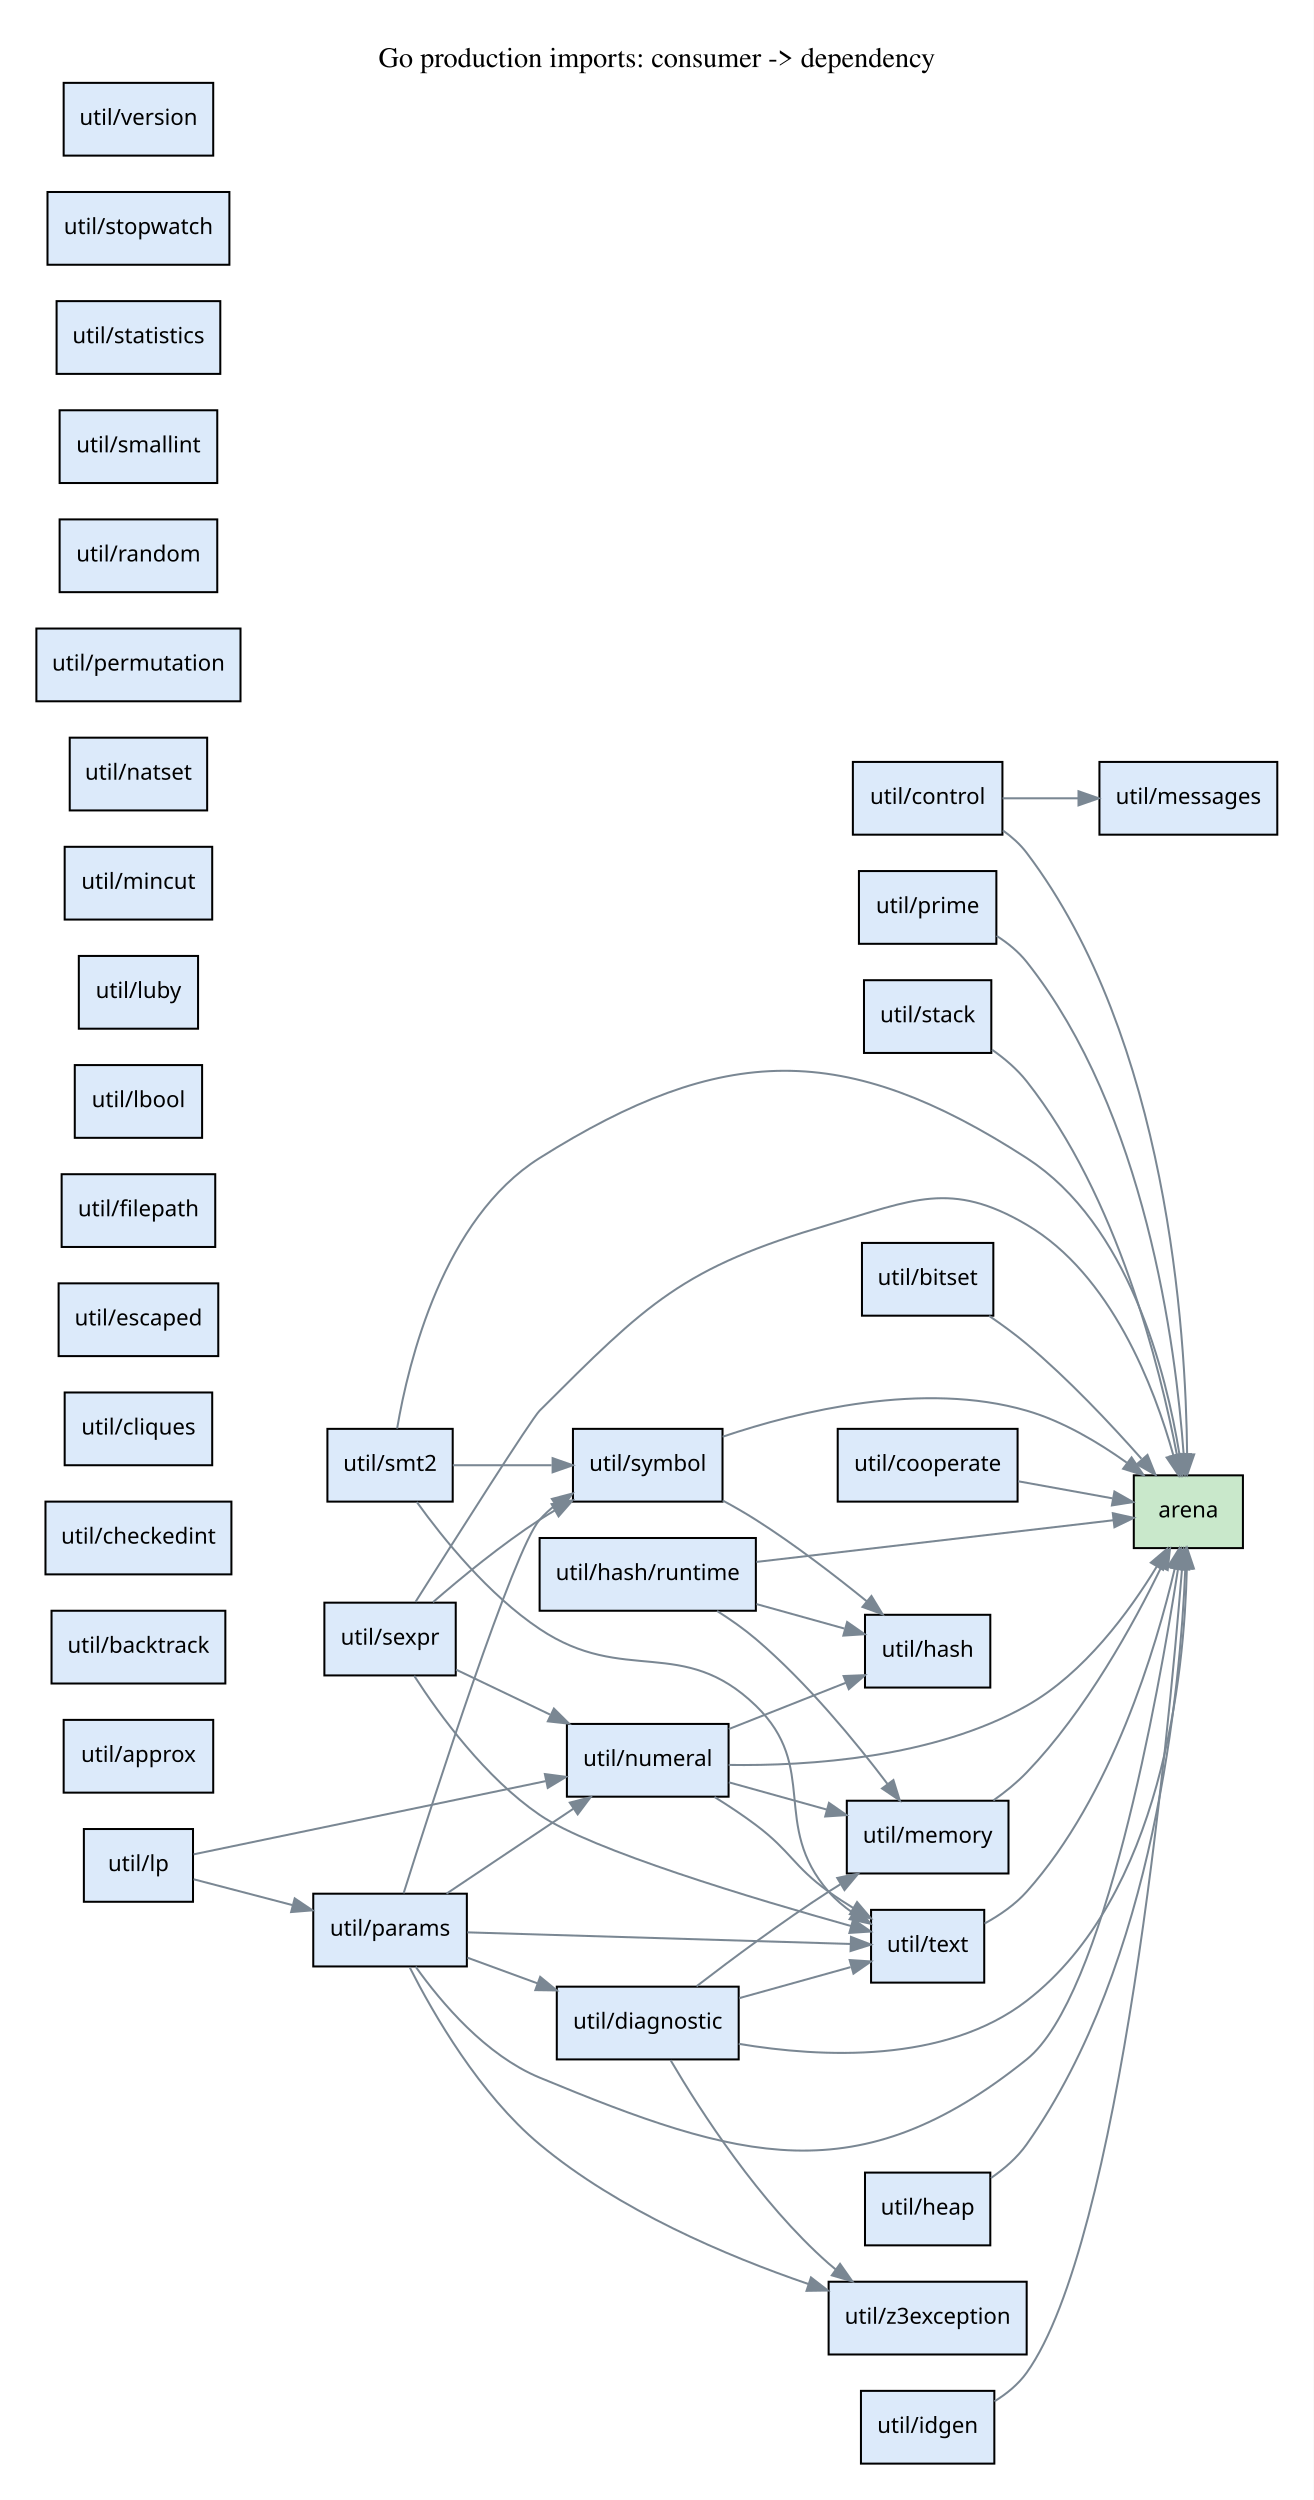
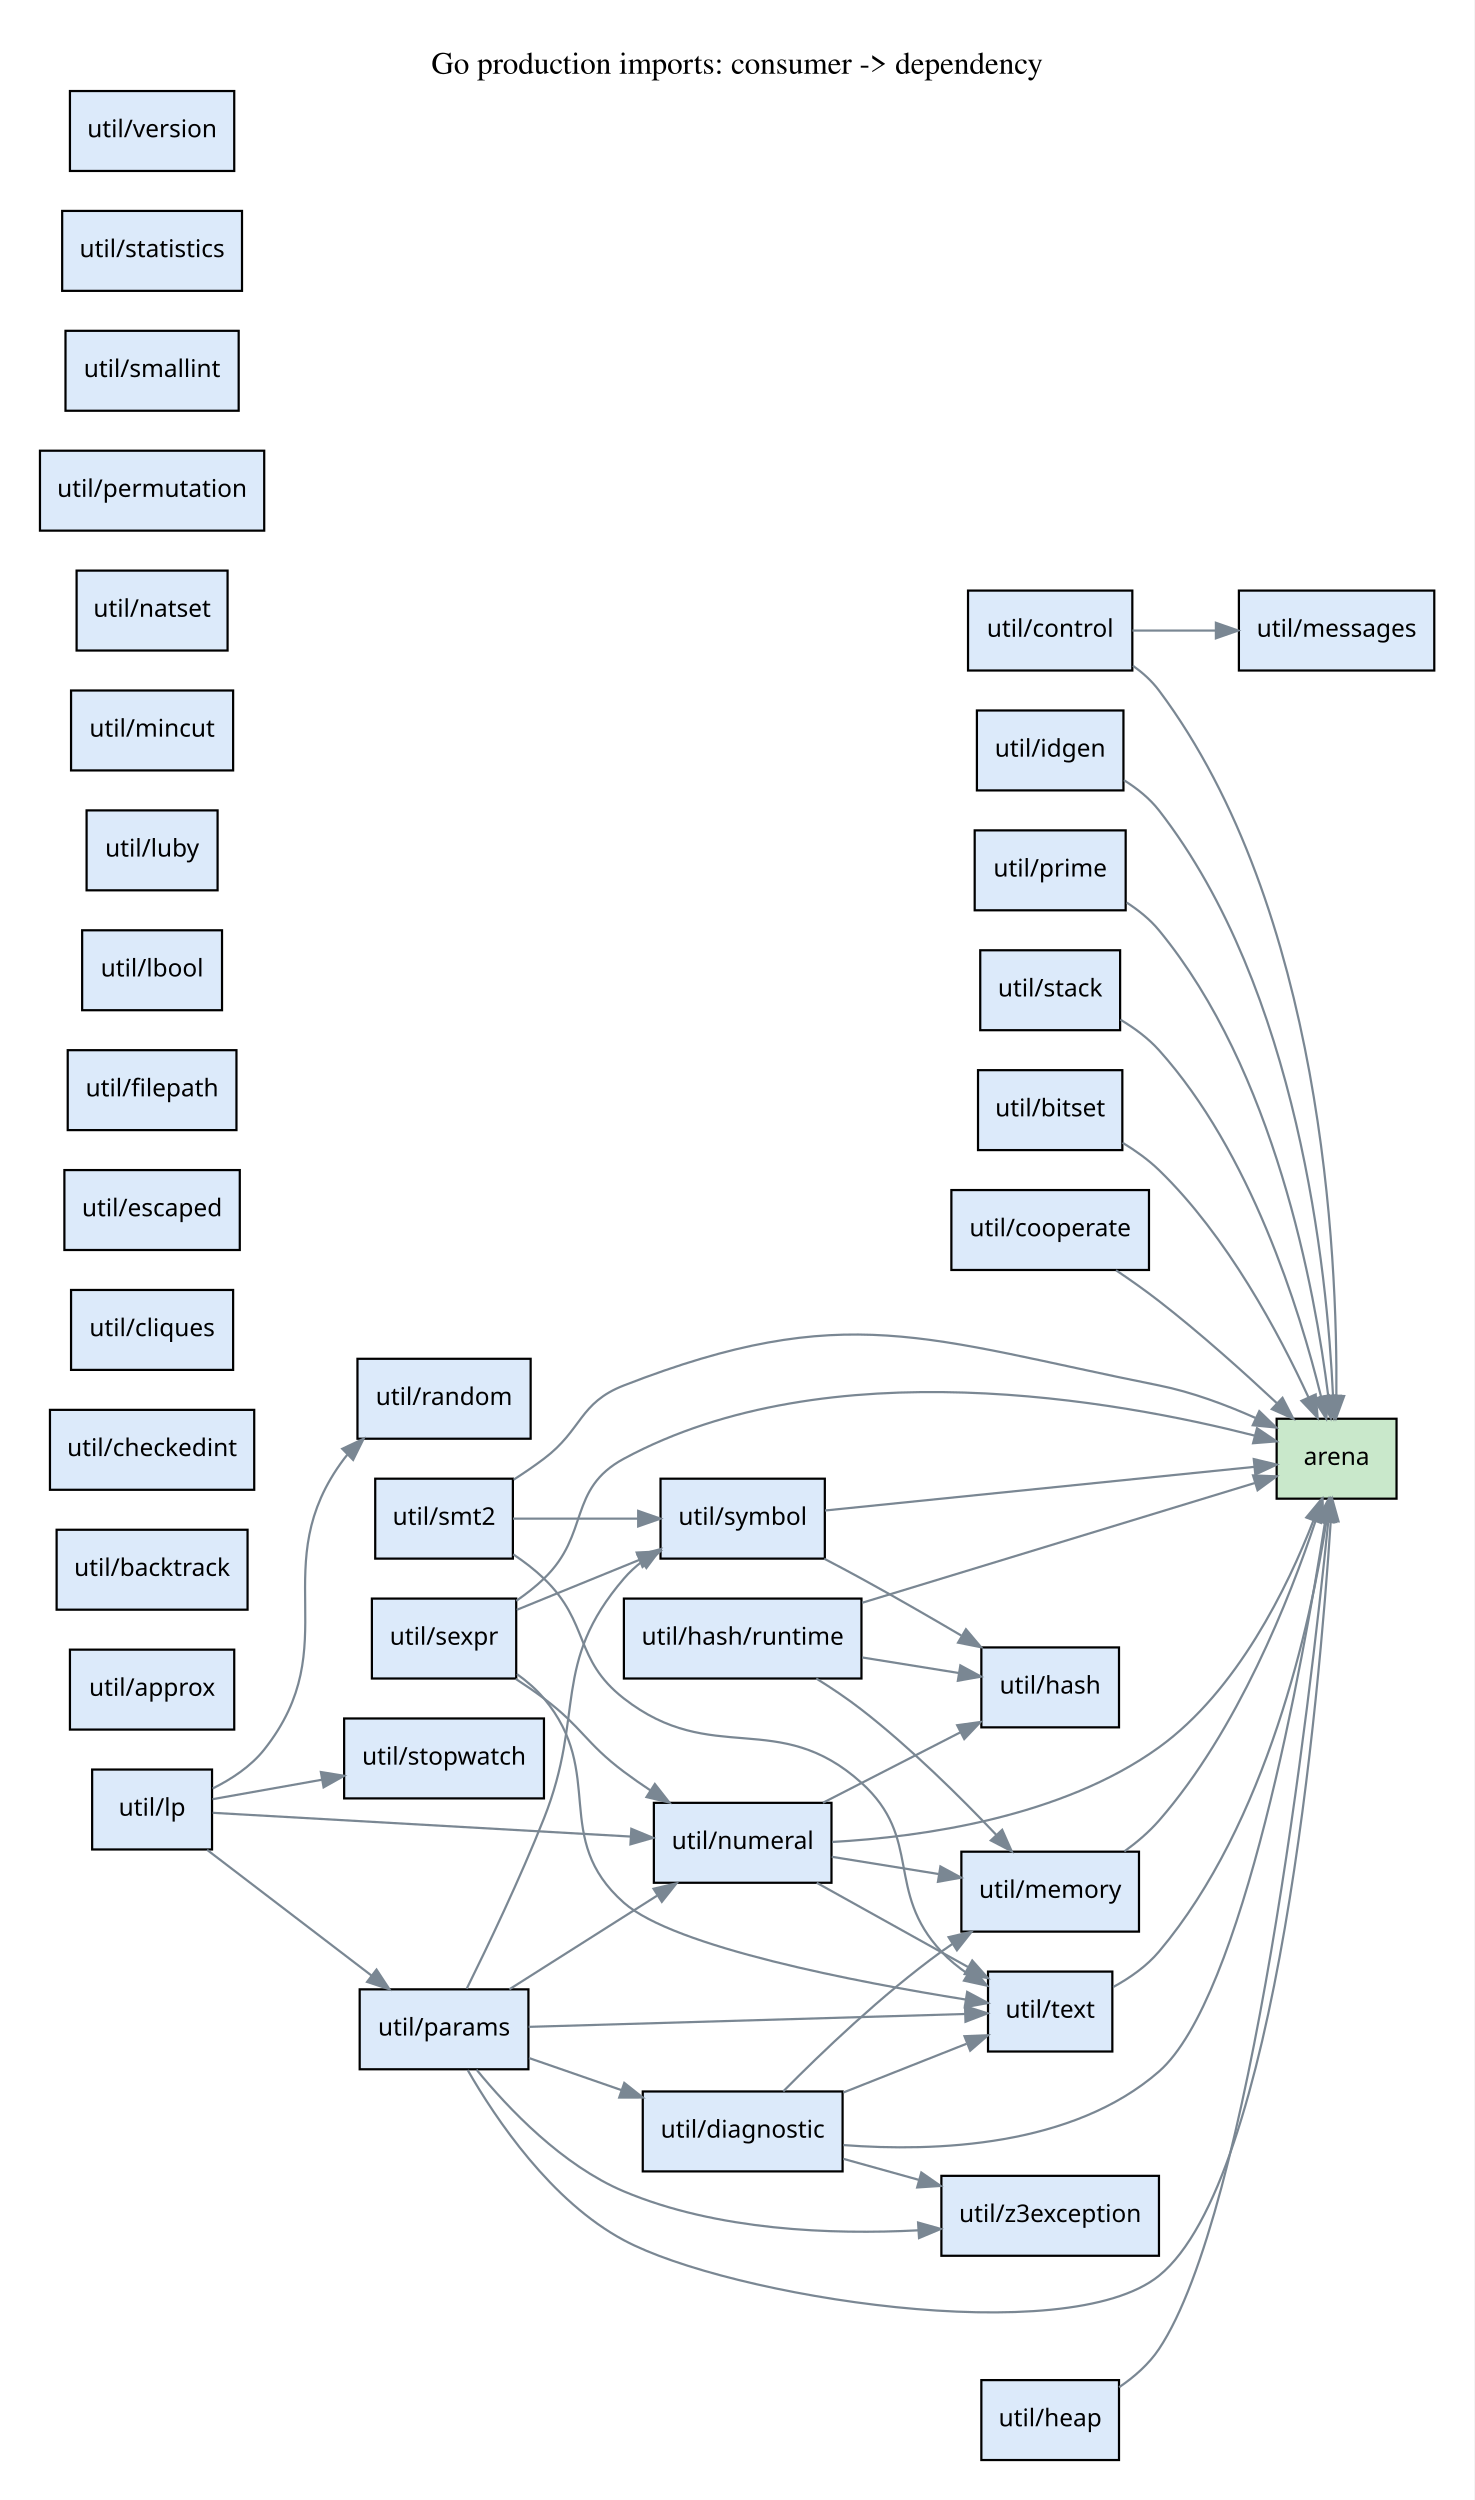
- <svg xmlns="http://www.w3.org/2000/svg" width="650pt" height="1237pt" viewBox="0.00 0.00 650.00 1237.00">
-   <g id="graph0" class="graph" transform="scale(1 1) rotate(0) translate(18 1219)">
-     <polygon fill="white" stroke="transparent" points="-18,18 -18,-1219 632,-1219 632,18 -18,18" />
-     <text text-anchor="middle" x="307" y="-1185.8" font-family="Times,serif" font-size="14.00">Go production imports: consumer -&gt; dependency</text>
+ <svg xmlns="http://www.w3.org/2000/svg" width="664pt" height="1126pt" viewBox="0.00 0.00 664.00 1126.00">
+   <g id="graph0" class="graph" transform="scale(1 1) rotate(0) translate(18 1108)">
+     <polygon fill="white" stroke="transparent" points="-18,18 -18,-1108 646,-1108 646,18 -18,18" />
+     <text text-anchor="middle" x="314" y="-1074.8" font-family="Times,serif" font-size="14.00">Go production imports: consumer -&gt; dependency</text>
    <g id="node1" class="node">
-       <polygon fill="#c9e8cb" stroke="black" points="597,-489 543,-489 543,-453 597,-453 597,-489" />
-       <text text-anchor="middle" x="570" y="-468.2" font-family="sans-serif" font-size="11.00">arena</text>
+       <polygon fill="#c9e8cb" stroke="black" points="611,-469 557,-469 557,-433 611,-433 611,-469" />
+       <text text-anchor="middle" x="584" y="-448.2" font-family="sans-serif" font-size="11.00">arena</text>
    </g>
    <g id="node2" class="node">
-       <polygon fill="#dceafa" stroke="black" points="87.5,-368 13.5,-368 13.5,-332 87.5,-332 87.5,-368" />
-       <text text-anchor="middle" x="50.5" y="-347.2" font-family="sans-serif" font-size="11.00">util/approx</text>
+       <polygon fill="#dceafa" stroke="black" points="87.5,-365 13.5,-365 13.5,-329 87.5,-329 87.5,-365" />
+       <text text-anchor="middle" x="50.5" y="-344.2" font-family="sans-serif" font-size="11.00">util/approx</text>
    </g>
    <g id="node3" class="node">
-       <polygon fill="#dceafa" stroke="black" points="93.5,-422 7.5,-422 7.5,-386 93.5,-386 93.5,-422" />
-       <text text-anchor="middle" x="50.5" y="-401.2" font-family="sans-serif" font-size="11.00">util/backtrack</text>
+       <polygon fill="#dceafa" stroke="black" points="93.5,-419 7.5,-419 7.5,-383 93.5,-383 93.5,-419" />
+       <text text-anchor="middle" x="50.5" y="-398.2" font-family="sans-serif" font-size="11.00">util/backtrack</text>
    </g>
    <g id="node4" class="node">
-       <polygon fill="#dceafa" stroke="black" points="473.5,-604 408.5,-604 408.5,-568 473.5,-568 473.5,-604" />
-       <text text-anchor="middle" x="441" y="-583.2" font-family="sans-serif" font-size="11.00">util/bitset</text>
+       <polygon fill="#dceafa" stroke="black" points="487.5,-626 422.5,-626 422.5,-590 487.5,-590 487.5,-626" />
+       <text text-anchor="middle" x="455" y="-605.2" font-family="sans-serif" font-size="11.00">util/bitset</text>
    </g>
    <g id="edge1" class="edge">
-       <path fill="none" stroke="#7a8793" d="M471.43,-567.88C477.75,-563.58 484.25,-558.83 490,-554 510.68,-536.62 531.64,-514.33 546.78,-497.22" />
-       <polygon fill="#7a8793" stroke="#7a8793" points="549.77,-499.12 553.71,-489.29 544.49,-494.51 549.77,-499.12" />
+       <path fill="none" stroke="#7a8793" d="M487.58,-593.32C493.42,-589.78 499.19,-585.65 504,-581 534.74,-551.28 558.2,-507.15 571.29,-478.73" />
+       <polygon fill="#7a8793" stroke="#7a8793" points="574.58,-479.94 575.48,-469.38 568.19,-477.07 574.58,-479.94" />
    </g>
    <g id="node5" class="node">
-       <polygon fill="#dceafa" stroke="black" points="96.5,-476 4.5,-476 4.5,-440 96.5,-440 96.5,-476" />
-       <text text-anchor="middle" x="50.5" y="-455.2" font-family="sans-serif" font-size="11.00">util/checkedint</text>
+       <polygon fill="#dceafa" stroke="black" points="96.5,-473 4.5,-473 4.5,-437 96.5,-437 96.5,-473" />
+       <text text-anchor="middle" x="50.5" y="-452.2" font-family="sans-serif" font-size="11.00">util/checkedint</text>
    </g>
    <g id="node6" class="node">
-       <polygon fill="#dceafa" stroke="black" points="87,-530 14,-530 14,-494 87,-494 87,-530" />
-       <text text-anchor="middle" x="50.5" y="-509.2" font-family="sans-serif" font-size="11.00">util/cliques</text>
+       <polygon fill="#dceafa" stroke="black" points="87,-527 14,-527 14,-491 87,-491 87,-527" />
+       <text text-anchor="middle" x="50.5" y="-506.2" font-family="sans-serif" font-size="11.00">util/cliques</text>
    </g>
    <g id="node7" class="node">
-       <polygon fill="#dceafa" stroke="black" points="478,-842 404,-842 404,-806 478,-806 478,-842" />
-       <text text-anchor="middle" x="441" y="-821.2" font-family="sans-serif" font-size="11.00">util/control</text>
+       <polygon fill="#dceafa" stroke="black" points="492,-842 418,-842 418,-806 492,-806 492,-842" />
+       <text text-anchor="middle" x="455" y="-821.2" font-family="sans-serif" font-size="11.00">util/control</text>
    </g>
    <g id="edge2" class="edge">
-       <path fill="none" stroke="#7a8793" d="M478.2,-808.13C482.65,-804.96 486.77,-801.27 490,-797 559.64,-705.02 568.81,-560.18 569.39,-499.37" />
-       <polygon fill="#7a8793" stroke="#7a8793" points="572.89,-499.36 569.42,-489.35 565.89,-499.34 572.89,-499.36" />
+       <path fill="none" stroke="#7a8793" d="M492.25,-808.17C496.7,-805 500.8,-801.29 504,-797 577.71,-698.3 584.47,-542.72 583.9,-479.32" />
+       <polygon fill="#7a8793" stroke="#7a8793" points="587.4,-479.21 583.74,-469.26 580.4,-479.32 587.4,-479.21" />
    </g>
    <g id="node8" class="node">
-       <polygon fill="#dceafa" stroke="black" points="614,-842 526,-842 526,-806 614,-806 614,-842" />
-       <text text-anchor="middle" x="570" y="-821.2" font-family="sans-serif" font-size="11.00">util/messages</text>
+       <polygon fill="#dceafa" stroke="black" points="628,-842 540,-842 540,-806 628,-806 628,-842" />
+       <text text-anchor="middle" x="584" y="-821.2" font-family="sans-serif" font-size="11.00">util/messages</text>
    </g>
    <g id="edge3" class="edge">
-       <path fill="none" stroke="#7a8793" d="M478.05,-824C489.74,-824 502.97,-824 515.64,-824" />
-       <polygon fill="#7a8793" stroke="#7a8793" points="515.64,-827.5 525.64,-824 515.64,-820.5 515.64,-827.5" />
+       <path fill="none" stroke="#7a8793" d="M492.05,-824C503.74,-824 516.97,-824 529.64,-824" />
+       <polygon fill="#7a8793" stroke="#7a8793" points="529.64,-827.5 539.64,-824 529.64,-820.5 529.64,-827.5" />
    </g>
    <g id="node9" class="node">
-       <polygon fill="#dceafa" stroke="black" points="485.5,-512 396.5,-512 396.5,-476 485.5,-476 485.5,-512" />
-       <text text-anchor="middle" x="441" y="-491.2" font-family="sans-serif" font-size="11.00">util/cooperate</text>
+       <polygon fill="#dceafa" stroke="black" points="499.5,-572 410.5,-572 410.5,-536 499.5,-536 499.5,-572" />
+       <text text-anchor="middle" x="455" y="-551.2" font-family="sans-serif" font-size="11.00">util/cooperate</text>
    </g>
    <g id="edge4" class="edge">
-       <path fill="none" stroke="#7a8793" d="M485.71,-486.08C500.95,-483.32 517.88,-480.26 532.48,-477.61" />
-       <polygon fill="#7a8793" stroke="#7a8793" points="533.42,-481 542.64,-475.77 532.17,-474.11 533.42,-481" />
+       <path fill="none" stroke="#7a8793" d="M484.65,-535.88C491.14,-531.51 497.91,-526.73 504,-522 522.48,-507.65 542.05,-490.09 557.09,-476.02" />
+       <polygon fill="#7a8793" stroke="#7a8793" points="559.64,-478.42 564.51,-469.01 554.83,-473.33 559.64,-478.42" />
    </g>
    <g id="node10" class="node">
-       <polygon fill="#dceafa" stroke="black" points="347.5,-236 257.5,-236 257.5,-200 347.5,-200 347.5,-236" />
-       <text text-anchor="middle" x="302.5" y="-215.2" font-family="sans-serif" font-size="11.00">util/diagnostic</text>
+       <polygon fill="#dceafa" stroke="black" points="361.5,-166 271.5,-166 271.5,-130 361.5,-130 361.5,-166" />
+       <text text-anchor="middle" x="316.5" y="-145.2" font-family="sans-serif" font-size="11.00">util/diagnostic</text>
    </g>
    <g id="edge5" class="edge">
-       <path fill="none" stroke="#7a8793" d="M347.51,-207.71C388.67,-200.81 449.68,-197.9 490,-229 557.14,-280.79 568.01,-390.87 569.25,-442.79" />
-       <polygon fill="#7a8793" stroke="#7a8793" points="565.75,-442.99 569.39,-452.94 572.75,-442.89 565.75,-442.99" />
+       <path fill="none" stroke="#7a8793" d="M361.85,-141.86C403.54,-138.7 465.19,-141.1 504,-175 541.7,-207.93 568.88,-359.12 578.83,-422.7" />
+       <polygon fill="#7a8793" stroke="#7a8793" points="575.41,-423.47 580.39,-432.82 582.33,-422.4 575.41,-423.47" />
    </g>
    <g id="node11" class="node">
-       <polygon fill="#dceafa" stroke="black" points="481,-328 401,-328 401,-292 481,-292 481,-328" />
-       <text text-anchor="middle" x="441" y="-307.2" font-family="sans-serif" font-size="11.00">util/memory</text>
+       <polygon fill="#dceafa" stroke="black" points="495,-274 415,-274 415,-238 495,-238 495,-274" />
+       <text text-anchor="middle" x="455" y="-253.2" font-family="sans-serif" font-size="11.00">util/memory</text>
    </g>
    <g id="edge6" class="edge">
-       <path fill="none" stroke="#7a8793" d="M326.62,-236.18C344.16,-249.67 369.09,-268.22 392,-283 393.89,-284.22 395.84,-285.45 397.83,-286.66" />
-       <polygon fill="#7a8793" stroke="#7a8793" points="396.26,-289.8 406.64,-291.92 399.85,-283.79 396.26,-289.8" />
+       <path fill="none" stroke="#7a8793" d="M334.76,-166.04C351.88,-183.37 379.35,-209.7 406,-229 407.6,-230.16 409.25,-231.3 410.94,-232.43" />
+       <polygon fill="#7a8793" stroke="#7a8793" points="409.25,-235.51 419.57,-237.91 413,-229.6 409.25,-235.51" />
    </g>
    <g id="node12" class="node">
-       <polygon fill="#dceafa" stroke="black" points="469,-274 413,-274 413,-238 469,-238 469,-274" />
-       <text text-anchor="middle" x="441" y="-253.2" font-family="sans-serif" font-size="11.00">util/text</text>
+       <polygon fill="#dceafa" stroke="black" points="483,-220 427,-220 427,-184 483,-184 483,-220" />
+       <text text-anchor="middle" x="455" y="-199.2" font-family="sans-serif" font-size="11.00">util/text</text>
    </g>
    <g id="edge7" class="edge">
-       <path fill="none" stroke="#7a8793" d="M347.82,-230.34C365.61,-235.29 385.89,-240.94 402.89,-245.67" />
-       <polygon fill="#7a8793" stroke="#7a8793" points="402.42,-249.17 412.99,-248.48 404.3,-242.43 402.42,-249.17" />
+       <path fill="none" stroke="#7a8793" d="M361.82,-165.53C379.78,-172.64 400.27,-180.74 417.37,-187.51" />
+       <polygon fill="#7a8793" stroke="#7a8793" points="416.41,-190.89 426.99,-191.32 418.98,-184.38 416.41,-190.89" />
    </g>
    <g id="node13" class="node">
-       <polygon fill="#dceafa" stroke="black" points="490,-90 392,-90 392,-54 490,-54 490,-90" />
-       <text text-anchor="middle" x="441" y="-69.2" font-family="sans-serif" font-size="11.00">util/z3exception</text>
+       <polygon fill="#dceafa" stroke="black" points="504,-128 406,-128 406,-92 504,-92 504,-128" />
+       <text text-anchor="middle" x="455" y="-107.2" font-family="sans-serif" font-size="11.00">util/z3exception</text>
    </g>
    <g id="edge8" class="edge">
-       <path fill="none" stroke="#7a8793" d="M313.81,-199.6C328.58,-174.47 357.8,-129.11 392,-99 393.12,-98.01 394.28,-97.05 395.48,-96.1" />
-       <polygon fill="#7a8793" stroke="#7a8793" points="397.66,-98.85 403.75,-90.18 393.58,-93.15 397.66,-98.85" />
+       <path fill="none" stroke="#7a8793" d="M361.82,-135.66C372.66,-132.65 384.41,-129.37 395.79,-126.2" />
+       <polygon fill="#7a8793" stroke="#7a8793" points="396.97,-129.51 405.66,-123.46 395.09,-122.77 396.97,-129.51" />
+     </g>
+     <g id="edge18" class="edge">
+       <path fill="none" stroke="#7a8793" d="M488.4,-274.12C494.04,-278.2 499.52,-282.87 504,-288 539.49,-328.71 562.92,-388.15 574.49,-422.88" />
+       <polygon fill="#7a8793" stroke="#7a8793" points="571.3,-424.37 577.7,-432.81 577.96,-422.22 571.3,-424.37" />
+     </g>
+     <g id="edge40" class="edge">
+       <path fill="none" stroke="#7a8793" d="M483.38,-213.03C490.88,-217.13 498.46,-222.42 504,-229 552.81,-286.93 572.34,-377.19 579.41,-422.71" />
+       <polygon fill="#7a8793" stroke="#7a8793" points="575.97,-423.37 580.88,-432.76 582.9,-422.36 575.97,-423.37" />
+     </g>
+     <g id="node14" class="node">
+       <polygon fill="#dceafa" stroke="black" points="90,-581 11,-581 11,-545 90,-545 90,-581" />
+       <text text-anchor="middle" x="50.5" y="-560.2" font-family="sans-serif" font-size="11.00">util/escaped</text>
+     </g>
+     <g id="node15" class="node">
+       <polygon fill="#dceafa" stroke="black" points="88.5,-635 12.5,-635 12.5,-599 88.5,-599 88.5,-635" />
+       <text text-anchor="middle" x="50.5" y="-614.2" font-family="sans-serif" font-size="11.00">util/filepath</text>
+     </g>
+     <g id="node16" class="node">
+       <polygon fill="#dceafa" stroke="black" points="486,-366 424,-366 424,-330 486,-330 486,-366" />
+       <text text-anchor="middle" x="455" y="-345.2" font-family="sans-serif" font-size="11.00">util/hash</text>
+     </g>
+     <g id="node17" class="node">
+       <polygon fill="#dceafa" stroke="black" points="370,-388 263,-388 263,-352 370,-352 370,-388" />
+       <text text-anchor="middle" x="316.5" y="-367.2" font-family="sans-serif" font-size="11.00">util/hash/runtime</text>
+     </g>
+     <g id="edge9" class="edge">
+       <path fill="none" stroke="#7a8793" d="M370.27,-386.1C422.71,-402.1 501.7,-426.2 547.22,-440.08" />
+       <polygon fill="#7a8793" stroke="#7a8793" points="546.36,-443.48 556.95,-443.05 548.41,-436.79 546.36,-443.48" />
+     </g>
+     <g id="edge11" class="edge">
+       <path fill="none" stroke="#7a8793" d="M349.64,-352C356.55,-347.69 363.68,-342.91 370,-338 392.05,-320.87 414.56,-298.59 430.72,-281.57" />
+       <polygon fill="#7a8793" stroke="#7a8793" points="433.38,-283.85 437.68,-274.17 428.28,-279.06 433.38,-283.85" />
+     </g>
+     <g id="edge10" class="edge">
+       <path fill="none" stroke="#7a8793" d="M370.27,-361.49C384.74,-359.16 400.19,-356.67 413.82,-354.48" />
+       <polygon fill="#7a8793" stroke="#7a8793" points="414.54,-357.91 423.85,-352.86 413.42,-350.99 414.54,-357.91" />
+     </g>
+     <g id="node18" class="node">
+       <polygon fill="#dceafa" stroke="black" points="486,-36 424,-36 424,0 486,0 486,-36" />
+       <text text-anchor="middle" x="455" y="-15.2" font-family="sans-serif" font-size="11.00">util/heap</text>
+     </g>
+     <g id="edge12" class="edge">
+       <path fill="none" stroke="#7a8793" d="M486.06,-32.79C492.88,-37.43 499.44,-43.17 504,-50 545.3,-111.86 571.94,-341.32 580.23,-422.4" />
+       <polygon fill="#7a8793" stroke="#7a8793" points="576.79,-423.22 581.28,-432.82 583.76,-422.52 576.79,-423.22" />
+     </g>
+     <g id="node19" class="node">
+       <polygon fill="#dceafa" stroke="black" points="488,-788 422,-788 422,-752 488,-752 488,-788" />
+       <text text-anchor="middle" x="455" y="-767.2" font-family="sans-serif" font-size="11.00">util/idgen</text>
+     </g>
+     <g id="edge13" class="edge">
+       <path fill="none" stroke="#7a8793" d="M488.19,-756.63C494.13,-752.95 499.77,-748.43 504,-743 566.74,-662.38 579.75,-535.67 582.38,-479.48" />
+       <polygon fill="#7a8793" stroke="#7a8793" points="585.88,-479.34 582.77,-469.21 578.89,-479.07 585.88,-479.34" />
+     </g>
+     <g id="node20" class="node">
+       <polygon fill="#dceafa" stroke="black" points="82,-689 19,-689 19,-653 82,-653 82,-689" />
+       <text text-anchor="middle" x="50.5" y="-668.2" font-family="sans-serif" font-size="11.00">util/lbool</text>
+     </g>
+     <g id="node21" class="node">
+       <polygon fill="#dceafa" stroke="black" points="77.5,-311 23.5,-311 23.5,-275 77.5,-275 77.5,-311" />
+       <text text-anchor="middle" x="50.5" y="-290.2" font-family="sans-serif" font-size="11.00">util/lp</text>
+     </g>
+     <g id="node22" class="node">
+       <polygon fill="#dceafa" stroke="black" points="356.5,-296 276.5,-296 276.5,-260 356.5,-260 356.5,-296" />
+       <text text-anchor="middle" x="316.5" y="-275.2" font-family="sans-serif" font-size="11.00">util/numeral</text>
+     </g>
+     <g id="edge14" class="edge">
+       <path fill="none" stroke="#7a8793" d="M77.78,-291.51C121.61,-289.02 210.33,-283.98 266.12,-280.81" />
+       <polygon fill="#7a8793" stroke="#7a8793" points="266.35,-284.3 276.13,-280.24 265.95,-277.31 266.35,-284.3" />
+     </g>
+     <g id="node23" class="node">
+       <polygon fill="#dceafa" stroke="black" points="220,-212 144,-212 144,-176 220,-176 220,-212" />
+       <text text-anchor="middle" x="182" y="-191.2" font-family="sans-serif" font-size="11.00">util/params</text>
+     </g>
+     <g id="edge15" class="edge">
+       <path fill="none" stroke="#7a8793" d="M75.25,-274.84C96.06,-258.93 126.47,-235.69 149.34,-218.2" />
+       <polygon fill="#7a8793" stroke="#7a8793" points="151.58,-220.9 157.4,-212.04 147.33,-215.34 151.58,-220.9" />
+     </g>
+     <g id="node24" class="node">
+       <polygon fill="#dceafa" stroke="black" points="221,-496 143,-496 143,-460 221,-460 221,-496" />
+       <text text-anchor="middle" x="182" y="-475.2" font-family="sans-serif" font-size="11.00">util/random</text>
    </g>
    <g id="edge16" class="edge">
-       <path fill="none" stroke="#7a8793" d="M473.5,-328.13C479.35,-332.27 485.14,-336.95 490,-342 519.32,-372.47 543.01,-415.64 556.55,-443.49" />
-       <polygon fill="#7a8793" stroke="#7a8793" points="553.46,-445.12 560.91,-452.65 559.78,-442.12 553.46,-445.12" />
+       <path fill="none" stroke="#7a8793" d="M77.73,-302.44C86.22,-306.64 94.98,-312.4 101,-320 138.49,-367.33 100.73,-402.72 137,-451 137.46,-451.62 137.95,-452.23 138.45,-452.82" />
+       <polygon fill="#7a8793" stroke="#7a8793" points="136.15,-455.47 145.75,-459.96 141.04,-450.46 136.15,-455.47" />
+     </g>
+     <g id="node25" class="node">
+       <polygon fill="#dceafa" stroke="black" points="227,-334 137,-334 137,-298 227,-298 227,-334" />
+       <text text-anchor="middle" x="182" y="-313.2" font-family="sans-serif" font-size="11.00">util/stopwatch</text>
+     </g>
+     <g id="edge17" class="edge">
+       <path fill="none" stroke="#7a8793" d="M77.71,-297.65C91.92,-300.18 110.02,-303.39 127.09,-306.43" />
+       <polygon fill="#7a8793" stroke="#7a8793" points="126.52,-309.88 136.98,-308.18 127.75,-302.99 126.52,-309.88" />
+     </g>
+     <g id="edge19" class="edge">
+       <path fill="none" stroke="#7a8793" d="M356.82,-278.38C397.27,-280.63 460.37,-289.48 504,-321 539.39,-346.57 562.02,-393.32 573.61,-423.24" />
+       <polygon fill="#7a8793" stroke="#7a8793" points="570.35,-424.53 577.12,-432.69 576.91,-422.1 570.35,-424.53" />
+     </g>
+     <g id="edge21" class="edge">
+       <path fill="none" stroke="#7a8793" d="M356.62,-271.7C371.61,-269.28 388.91,-266.49 404.73,-263.94" />
+       <polygon fill="#7a8793" stroke="#7a8793" points="405.56,-267.35 414.88,-262.31 404.45,-260.44 405.56,-267.35" />
+     </g>
+     <g id="edge22" class="edge">
+       <path fill="none" stroke="#7a8793" d="M349.85,-259.99C370.31,-248.59 396.8,-233.85 417.94,-222.08" />
+       <polygon fill="#7a8793" stroke="#7a8793" points="419.9,-224.99 426.94,-217.07 416.5,-218.87 419.9,-224.99" />
+     </g>
+     <g id="edge20" class="edge">
+       <path fill="none" stroke="#7a8793" d="M352.65,-296.03C371.61,-305.75 395.06,-317.78 414.63,-327.81" />
+       <polygon fill="#7a8793" stroke="#7a8793" points="413.11,-330.96 423.6,-332.41 416.3,-324.73 413.11,-330.96" />
+     </g>
+     <g id="edge23" class="edge">
+       <path fill="none" stroke="#7a8793" d="M192.62,-175.68C205.43,-153.36 230.3,-116.49 263,-99 310.33,-73.68 462.25,-49.26 504,-83 557.15,-125.95 576.19,-344.38 581.37,-422.87" />
+       <polygon fill="#7a8793" stroke="#7a8793" points="577.89,-423.22 582.01,-432.98 584.87,-422.78 577.89,-423.22" />
+     </g>
+     <g id="edge24" class="edge">
+       <path fill="none" stroke="#7a8793" d="M220.26,-181.06C233.2,-176.57 247.97,-171.44 261.96,-166.59" />
+       <polygon fill="#7a8793" stroke="#7a8793" points="263.18,-169.87 271.48,-163.28 260.89,-163.25 263.18,-169.87" />
+     </g>
+     <g id="edge27" class="edge">
+       <path fill="none" stroke="#7a8793" d="M220.11,-195.1C271.78,-196.62 364.87,-199.37 416.66,-200.9" />
+       <polygon fill="#7a8793" stroke="#7a8793" points="416.65,-204.4 426.75,-201.2 416.86,-197.4 416.65,-204.4" />
+     </g>
+     <g id="edge28" class="edge">
+       <path fill="none" stroke="#7a8793" d="M196.62,-175.83C210.96,-158.27 235.27,-132.68 263,-121 304.87,-103.37 356.52,-101.44 395.55,-103.46" />
+       <polygon fill="#7a8793" stroke="#7a8793" points="395.5,-106.97 405.7,-104.09 395.93,-99.98 395.5,-106.97" />
+     </g>
+     <g id="edge25" class="edge">
+       <path fill="none" stroke="#7a8793" d="M211.42,-212.02C230.85,-224.34 256.81,-240.79 277.94,-254.19" />
+       <polygon fill="#7a8793" stroke="#7a8793" points="276.35,-257.32 286.67,-259.72 280.09,-251.41 276.35,-257.32" />
+     </g>
+     <g id="node29" class="node">
+       <polygon fill="#dceafa" stroke="black" points="353.5,-442 279.5,-442 279.5,-406 353.5,-406 353.5,-442" />
+       <text text-anchor="middle" x="316.5" y="-421.2" font-family="sans-serif" font-size="11.00">util/symbol</text>
+     </g>
+     <g id="edge26" class="edge">
+       <path fill="none" stroke="#7a8793" d="M192.22,-212.3C201.59,-231.24 216.21,-261.8 227,-289 245.66,-336.03 230.07,-358.59 263,-397 265.41,-399.81 268.19,-402.37 271.17,-404.68" />
+       <polygon fill="#7a8793" stroke="#7a8793" points="269.23,-407.59 279.48,-410.26 273.13,-401.78 269.23,-407.59" />
+     </g>
+     <g id="node26" class="node">
+       <polygon fill="#dceafa" stroke="black" points="80,-743 21,-743 21,-707 80,-707 80,-743" />
+       <text text-anchor="middle" x="50.5" y="-722.2" font-family="sans-serif" font-size="11.00">util/luby</text>
+     </g>
+     <g id="node27" class="node">
+       <polygon fill="#dceafa" stroke="black" points="87,-797 14,-797 14,-761 87,-761 87,-797" />
+       <text text-anchor="middle" x="50.5" y="-776.2" font-family="sans-serif" font-size="11.00">util/mincut</text>
+     </g>
+     <g id="node28" class="node">
+       <polygon fill="#dceafa" stroke="black" points="84.5,-851 16.5,-851 16.5,-815 84.5,-815 84.5,-851" />
+       <text text-anchor="middle" x="50.5" y="-830.2" font-family="sans-serif" font-size="11.00">util/natset</text>
    </g>
    <g id="edge38" class="edge">
-       <path fill="none" stroke="#7a8793" d="M469.15,-267.23C476.64,-271.33 484.27,-276.58 490,-283 532.17,-330.3 553.99,-403.37 563.3,-443.05" />
-       <polygon fill="#7a8793" stroke="#7a8793" points="559.9,-443.85 565.51,-452.84 566.73,-442.32 559.9,-443.85" />
-     </g>
-     <g id="node14" class="node">
-       <polygon fill="#dceafa" stroke="black" points="90,-584 11,-584 11,-548 90,-548 90,-584" />
-       <text text-anchor="middle" x="50.5" y="-563.2" font-family="sans-serif" font-size="11.00">util/escaped</text>
-     </g>
-     <g id="node15" class="node">
-       <polygon fill="#dceafa" stroke="black" points="88.5,-638 12.5,-638 12.5,-602 88.5,-602 88.5,-638" />
-       <text text-anchor="middle" x="50.5" y="-617.2" font-family="sans-serif" font-size="11.00">util/filepath</text>
-     </g>
-     <g id="node16" class="node">
-       <polygon fill="#dceafa" stroke="black" points="472,-420 410,-420 410,-384 472,-384 472,-420" />
-       <text text-anchor="middle" x="441" y="-399.2" font-family="sans-serif" font-size="11.00">util/hash</text>
-     </g>
-     <g id="node17" class="node">
-       <polygon fill="#dceafa" stroke="black" points="356,-458 249,-458 249,-422 356,-422 356,-458" />
-       <text text-anchor="middle" x="302.5" y="-437.2" font-family="sans-serif" font-size="11.00">util/hash/runtime</text>
-     </g>
-     <g id="edge9" class="edge">
-       <path fill="none" stroke="#7a8793" d="M356.27,-446.16C408.6,-452.27 487.37,-461.47 532.93,-466.79" />
-       <polygon fill="#7a8793" stroke="#7a8793" points="532.61,-470.27 542.95,-467.96 533.42,-463.32 532.61,-470.27" />
-     </g>
-     <g id="edge11" class="edge">
-       <path fill="none" stroke="#7a8793" d="M336.8,-421.89C343.43,-417.69 350.15,-412.98 356,-408 381.2,-386.56 405.28,-357.25 421.14,-336.28" />
-       <polygon fill="#7a8793" stroke="#7a8793" points="424.05,-338.24 427.21,-328.13 418.43,-334.06 424.05,-338.24" />
-     </g>
-     <g id="edge10" class="edge">
-       <path fill="none" stroke="#7a8793" d="M356.27,-425.31C370.74,-421.28 386.19,-416.98 399.82,-413.18" />
-       <polygon fill="#7a8793" stroke="#7a8793" points="401.16,-416.45 409.85,-410.39 399.28,-409.7 401.16,-416.45" />
-     </g>
-     <g id="node18" class="node">
-       <polygon fill="#dceafa" stroke="black" points="472,-144 410,-144 410,-108 472,-108 472,-144" />
-       <text text-anchor="middle" x="441" y="-123.2" font-family="sans-serif" font-size="11.00">util/heap</text>
-     </g>
-     <g id="edge12" class="edge">
-       <path fill="none" stroke="#7a8793" d="M472.31,-141.3C478.96,-145.88 485.38,-151.46 490,-158 553.49,-247.88 566.06,-384.01 568.47,-442.57" />
-       <polygon fill="#7a8793" stroke="#7a8793" points="564.99,-443.02 568.82,-452.9 571.98,-442.78 564.99,-443.02" />
-     </g>
-     <g id="node19" class="node">
-       <polygon fill="#dceafa" stroke="black" points="474,-36 408,-36 408,0 474,0 474,-36" />
-       <text text-anchor="middle" x="441" y="-15.2" font-family="sans-serif" font-size="11.00">util/idgen</text>
-     </g>
-     <g id="edge13" class="edge">
-       <path fill="none" stroke="#7a8793" d="M474.05,-30.81C480.14,-34.56 485.88,-39.25 490,-45 536.22,-109.62 559.95,-357.65 566.84,-442.41" />
-       <polygon fill="#7a8793" stroke="#7a8793" points="563.37,-442.9 567.65,-452.59 570.34,-442.34 563.37,-442.9" />
-     </g>
-     <g id="node20" class="node">
-       <polygon fill="#dceafa" stroke="black" points="82,-692 19,-692 19,-656 82,-656 82,-692" />
-       <text text-anchor="middle" x="50.5" y="-671.2" font-family="sans-serif" font-size="11.00">util/lbool</text>
-     </g>
-     <g id="node21" class="node">
-       <polygon fill="#dceafa" stroke="black" points="77.5,-314 23.5,-314 23.5,-278 77.5,-278 77.5,-314" />
-       <text text-anchor="middle" x="50.5" y="-293.2" font-family="sans-serif" font-size="11.00">util/lp</text>
-     </g>
-     <g id="node22" class="node">
-       <polygon fill="#dceafa" stroke="black" points="342.5,-366 262.5,-366 262.5,-330 342.5,-330 342.5,-366" />
-       <text text-anchor="middle" x="302.5" y="-345.2" font-family="sans-serif" font-size="11.00">util/numeral</text>
-     </g>
-     <g id="edge14" class="edge">
-       <path fill="none" stroke="#7a8793" d="M77.78,-301.47C119.03,-310.05 199.67,-326.82 252.03,-337.71" />
-       <polygon fill="#7a8793" stroke="#7a8793" points="251.6,-341.2 262.1,-339.81 253.02,-334.34 251.6,-341.2" />
-     </g>
-     <g id="node23" class="node">
-       <polygon fill="#dceafa" stroke="black" points="213,-282 137,-282 137,-246 213,-246 213,-282" />
-       <text text-anchor="middle" x="175" y="-261.2" font-family="sans-serif" font-size="11.00">util/params</text>
-     </g>
-     <g id="edge15" class="edge">
-       <path fill="none" stroke="#7a8793" d="M77.78,-289.14C91.98,-285.42 109.96,-280.73 126.53,-276.4" />
-       <polygon fill="#7a8793" stroke="#7a8793" points="127.82,-279.68 136.61,-273.77 126.05,-272.91 127.82,-279.68" />
-     </g>
-     <g id="edge17" class="edge">
-       <path fill="none" stroke="#7a8793" d="M342.53,-345.71C382.17,-345.13 444.11,-349.15 490,-375 518.43,-391.01 540.83,-421.59 554.41,-443.95" />
-       <polygon fill="#7a8793" stroke="#7a8793" points="551.44,-445.8 559.51,-452.66 557.48,-442.26 551.44,-445.8" />
-     </g>
-     <g id="edge19" class="edge">
-       <path fill="none" stroke="#7a8793" d="M342.62,-337.11C357.75,-332.9 375.24,-328.03 391.19,-323.59" />
-       <polygon fill="#7a8793" stroke="#7a8793" points="392.18,-326.94 400.88,-320.89 390.31,-320.2 392.18,-326.94" />
-     </g>
-     <g id="edge20" class="edge">
-       <path fill="none" stroke="#7a8793" d="M335.53,-329.85C342.45,-325.55 349.6,-320.81 356,-316 373.35,-302.96 374.43,-295.74 392,-283 395.86,-280.2 400.04,-277.47 404.27,-274.88" />
-       <polygon fill="#7a8793" stroke="#7a8793" points="406.07,-277.88 412.92,-269.8 402.52,-271.85 406.07,-277.88" />
-     </g>
-     <g id="edge18" class="edge">
-       <path fill="none" stroke="#7a8793" d="M342.62,-363.47C360.78,-370.66 382.33,-379.19 400.54,-386.39" />
-       <polygon fill="#7a8793" stroke="#7a8793" points="399.41,-389.7 409.99,-390.13 401.98,-383.2 399.41,-389.7" />
-     </g>
-     <g id="edge21" class="edge">
-       <path fill="none" stroke="#7a8793" d="M187.68,-245.86C200.34,-228.07 222.34,-202.04 249,-191 348.03,-149.98 406.46,-132.84 490,-200 528.27,-230.77 555.04,-379.44 564.86,-442.56" />
-       <polygon fill="#7a8793" stroke="#7a8793" points="561.42,-443.26 566.39,-452.62 568.34,-442.21 561.42,-443.26" />
-     </g>
-     <g id="edge22" class="edge">
-       <path fill="none" stroke="#7a8793" d="M213.31,-250.32C224.15,-246.35 236.21,-241.93 247.84,-237.67" />
-       <polygon fill="#7a8793" stroke="#7a8793" points="249.29,-240.86 257.47,-234.14 246.88,-234.29 249.29,-240.86" />
-     </g>
-     <g id="edge25" class="edge">
-       <path fill="none" stroke="#7a8793" d="M213.26,-262.87C263.56,-261.35 352.62,-258.65 402.85,-257.13" />
-       <polygon fill="#7a8793" stroke="#7a8793" points="403.07,-260.62 412.95,-256.82 402.85,-253.62 403.07,-260.62" />
-     </g>
-     <g id="edge26" class="edge">
-       <path fill="none" stroke="#7a8793" d="M184.69,-245.61C196.42,-222.47 219.32,-182.77 249,-158 288.08,-125.39 341.52,-102.73 381.93,-88.89" />
-       <polygon fill="#7a8793" stroke="#7a8793" points="383.27,-92.13 391.65,-85.65 381.06,-85.49 383.27,-92.13" />
-     </g>
-     <g id="edge23" class="edge">
-       <path fill="none" stroke="#7a8793" d="M202.92,-282.02C221.24,-294.28 245.69,-310.64 265.65,-324.01" />
-       <polygon fill="#7a8793" stroke="#7a8793" points="263.93,-327.07 274.19,-329.72 267.83,-321.25 263.93,-327.07" />
-     </g>
-     <g id="node27" class="node">
-       <polygon fill="#dceafa" stroke="black" points="339.5,-512 265.5,-512 265.5,-476 339.5,-476 339.5,-512" />
-       <text text-anchor="middle" x="302.5" y="-491.2" font-family="sans-serif" font-size="11.00">util/symbol</text>
-     </g>
-     <g id="edge24" class="edge">
-       <path fill="none" stroke="#7a8793" d="M181.7,-282.2C196.57,-329.3 236.24,-452.47 249,-467 251.34,-469.66 254,-472.1 256.85,-474.32" />
-       <polygon fill="#7a8793" stroke="#7a8793" points="255.07,-477.33 265.31,-480.02 258.98,-471.53 255.07,-477.33" />
-     </g>
-     <g id="node24" class="node">
-       <polygon fill="#dceafa" stroke="black" points="80,-746 21,-746 21,-710 80,-710 80,-746" />
-       <text text-anchor="middle" x="50.5" y="-725.2" font-family="sans-serif" font-size="11.00">util/luby</text>
-     </g>
-     <g id="node25" class="node">
-       <polygon fill="#dceafa" stroke="black" points="87,-800 14,-800 14,-764 87,-764 87,-800" />
-       <text text-anchor="middle" x="50.5" y="-779.2" font-family="sans-serif" font-size="11.00">util/mincut</text>
-     </g>
-     <g id="node26" class="node">
-       <polygon fill="#dceafa" stroke="black" points="84.5,-854 16.5,-854 16.5,-818 84.5,-818 84.5,-854" />
-       <text text-anchor="middle" x="50.5" y="-833.2" font-family="sans-serif" font-size="11.00">util/natset</text>
+       <path fill="none" stroke="#7a8793" d="M353.58,-427.67C404.28,-432.83 496.06,-442.16 546.81,-447.32" />
+       <polygon fill="#7a8793" stroke="#7a8793" points="546.69,-450.83 556.99,-448.35 547.4,-443.86 546.69,-450.83" />
+     </g>
+     <g id="edge39" class="edge">
+       <path fill="none" stroke="#7a8793" d="M353.22,-405.95C358.86,-403.01 364.61,-399.96 370,-397 384.82,-388.88 400.88,-379.62 414.96,-371.35" />
+       <polygon fill="#7a8793" stroke="#7a8793" points="417.06,-374.18 423.89,-366.08 413.5,-368.15 417.06,-374.18" />
+     </g>
+     <g id="node30" class="node">
+       <polygon fill="#dceafa" stroke="black" points="101,-905 0,-905 0,-869 101,-869 101,-905" />
+       <text text-anchor="middle" x="50.5" y="-884.2" font-family="sans-serif" font-size="11.00">util/permutation</text>
+     </g>
+     <g id="node31" class="node">
+       <polygon fill="#dceafa" stroke="black" points="489,-734 421,-734 421,-698 489,-698 489,-734" />
+       <text text-anchor="middle" x="455" y="-713.2" font-family="sans-serif" font-size="11.00">util/prime</text>
+     </g>
+     <g id="edge29" class="edge">
+       <path fill="none" stroke="#7a8793" d="M489.44,-701.5C494.85,-698.02 499.99,-693.87 504,-689 556.01,-625.91 574.23,-527.31 580.24,-479.24" />
+       <polygon fill="#7a8793" stroke="#7a8793" points="583.72,-479.58 581.41,-469.24 576.77,-478.77 583.72,-479.58" />
+     </g>
+     <g id="node32" class="node">
+       <polygon fill="#dceafa" stroke="black" points="214.5,-388 149.5,-388 149.5,-352 214.5,-352 214.5,-388" />
+       <text text-anchor="middle" x="182" y="-367.2" font-family="sans-serif" font-size="11.00">util/sexpr</text>
+     </g>
+     <g id="edge30" class="edge">
+       <path fill="none" stroke="#7a8793" d="M214.53,-387C218.95,-390.04 223.26,-393.39 227,-397 247.78,-417.01 237.62,-437.3 263,-451 355.16,-500.74 485.1,-477.23 547.22,-461.37" />
+       <polygon fill="#7a8793" stroke="#7a8793" points="548.16,-464.74 556.94,-458.81 546.38,-457.97 548.16,-464.74" />
+     </g>
+     <g id="edge33" class="edge">
+       <path fill="none" stroke="#7a8793" d="M214.81,-354.01C219.3,-350.8 223.55,-347.12 227,-343 255.18,-309.32 230.12,-280.1 263,-251 285.63,-230.97 367.89,-215.26 416.76,-207.44" />
+       <polygon fill="#7a8793" stroke="#7a8793" points="417.61,-210.85 426.95,-205.85 416.53,-203.94 417.61,-210.85" />
+     </g>
+     <g id="edge31" class="edge">
+       <path fill="none" stroke="#7a8793" d="M214.27,-351.84C218.63,-349.01 222.99,-346.02 227,-343 244.33,-329.93 245.65,-323.04 263,-310 266.8,-307.14 270.87,-304.31 274.99,-301.58" />
+       <polygon fill="#7a8793" stroke="#7a8793" points="276.94,-304.49 283.47,-296.15 273.17,-298.6 276.94,-304.49" />
+     </g>
+     <g id="edge32" class="edge">
+       <path fill="none" stroke="#7a8793" d="M214.74,-382.93C231.3,-389.68 251.85,-398.06 270.06,-405.48" />
+       <polygon fill="#7a8793" stroke="#7a8793" points="268.76,-408.73 279.34,-409.26 271.4,-402.25 268.76,-408.73" />
+     </g>
+     <g id="node33" class="node">
+       <polygon fill="#dceafa" stroke="black" points="89.5,-959 11.5,-959 11.5,-923 89.5,-923 89.5,-959" />
+       <text text-anchor="middle" x="50.5" y="-938.2" font-family="sans-serif" font-size="11.00">util/smallint</text>
+     </g>
+     <g id="node34" class="node">
+       <polygon fill="#dceafa" stroke="black" points="213,-442 151,-442 151,-406 213,-406 213,-442" />
+       <text text-anchor="middle" x="182" y="-421.2" font-family="sans-serif" font-size="11.00">util/smt2</text>
+     </g>
+     <g id="edge34" class="edge">
+       <path fill="none" stroke="#7a8793" d="M213.33,-441.55C218.01,-444.56 222.71,-447.76 227,-451 244.33,-464.07 242.77,-476.13 263,-484 362.82,-522.83 398.98,-505.05 504,-484 518.78,-481.04 534.24,-475.25 547.53,-469.33" />
+       <polygon fill="#7a8793" stroke="#7a8793" points="549.18,-472.42 556.78,-465.04 546.24,-466.07 549.18,-472.42" />
    </g>
    <g id="edge36" class="edge">
-       <path fill="none" stroke="#7a8793" d="M339.53,-508.1C377.56,-520.93 438.94,-535.8 490,-521 507.82,-515.84 525.47,-505.32 539.55,-495.26" />
-       <polygon fill="#7a8793" stroke="#7a8793" points="541.9,-497.88 547.83,-489.1 537.72,-492.26 541.9,-497.88" />
+       <path fill="none" stroke="#7a8793" d="M213.15,-407.93C218.05,-404.66 222.87,-400.98 227,-397 247.78,-376.99 240.25,-360.73 263,-343 302.8,-311.98 332.56,-338.84 370,-305 397.73,-279.94 380.51,-256.34 406,-229 409.5,-225.25 413.63,-221.89 417.99,-218.91" />
+       <polygon fill="#7a8793" stroke="#7a8793" points="419.84,-221.89 426.53,-213.67 416.18,-215.92 419.84,-221.89" />
+     </g>
+     <g id="edge35" class="edge">
+       <path fill="none" stroke="#7a8793" d="M213.07,-424C229.69,-424 250.69,-424 269.35,-424" />
+       <polygon fill="#7a8793" stroke="#7a8793" points="269.43,-427.5 279.43,-424 269.43,-420.5 269.43,-427.5" />
+     </g>
+     <g id="node35" class="node">
+       <polygon fill="#dceafa" stroke="black" points="486.5,-680 423.5,-680 423.5,-644 486.5,-644 486.5,-680" />
+       <text text-anchor="middle" x="455" y="-659.2" font-family="sans-serif" font-size="11.00">util/stack</text>
    </g>
    <g id="edge37" class="edge">
-       <path fill="none" stroke="#7a8793" d="M339.58,-476.56C345.17,-473.54 350.81,-470.3 356,-467 375.08,-454.86 395.15,-439.44 410.89,-426.66" />
-       <polygon fill="#7a8793" stroke="#7a8793" points="413.19,-429.3 418.7,-420.25 408.75,-423.89 413.19,-429.3" />
-     </g>
-     <g id="node28" class="node">
-       <polygon fill="#dceafa" stroke="black" points="101,-908 0,-908 0,-872 101,-872 101,-908" />
-       <text text-anchor="middle" x="50.5" y="-887.2" font-family="sans-serif" font-size="11.00">util/permutation</text>
-     </g>
-     <g id="node29" class="node">
-       <polygon fill="#dceafa" stroke="black" points="475,-788 407,-788 407,-752 475,-752 475,-788" />
-       <text text-anchor="middle" x="441" y="-767.2" font-family="sans-serif" font-size="11.00">util/prime</text>
-     </g>
-     <g id="edge27" class="edge">
-       <path fill="none" stroke="#7a8793" d="M475.1,-755.94C480.68,-752.39 485.96,-748.09 490,-743 548.75,-668.93 563.81,-552.71 567.67,-499.42" />
-       <polygon fill="#7a8793" stroke="#7a8793" points="571.17,-499.54 568.32,-489.33 564.19,-499.09 571.17,-499.54" />
-     </g>
-     <g id="node30" class="node">
-       <polygon fill="#dceafa" stroke="black" points="89.5,-962 11.5,-962 11.5,-926 89.5,-926 89.5,-962" />
-       <text text-anchor="middle" x="50.5" y="-941.2" font-family="sans-serif" font-size="11.00">util/random</text>
-     </g>
-     <g id="node31" class="node">
-       <polygon fill="#dceafa" stroke="black" points="207.5,-426 142.5,-426 142.5,-390 207.5,-390 207.5,-426" />
-       <text text-anchor="middle" x="175" y="-405.2" font-family="sans-serif" font-size="11.00">util/sexpr</text>
-     </g>
-     <g id="edge28" class="edge">
-       <path fill="none" stroke="#7a8793" d="M187.58,-426.37C207.17,-457.37 245.09,-517.1 249,-521 302.49,-574.39 319.49,-591.69 392,-613 433.79,-625.28 452.45,-635.08 490,-613 531.87,-588.38 553.16,-532.64 562.61,-498.78" />
-       <polygon fill="#7a8793" stroke="#7a8793" points="566.01,-499.59 565.17,-489.03 559.24,-497.81 566.01,-499.59" />
-     </g>
-     <g id="edge31" class="edge">
-       <path fill="none" stroke="#7a8793" d="M186.94,-389.8C199.59,-370.21 222.16,-339.38 249,-321 274.43,-303.59 355.16,-279.4 403.14,-265.98" />
-       <polygon fill="#7a8793" stroke="#7a8793" points="404.15,-269.33 412.85,-263.28 402.28,-262.59 404.15,-269.33" />
-     </g>
-     <g id="edge29" class="edge">
-       <path fill="none" stroke="#7a8793" d="M207.67,-392.86C221.74,-386.13 238.6,-378.07 254.12,-370.65" />
-       <polygon fill="#7a8793" stroke="#7a8793" points="256.07,-373.6 263.58,-366.13 253.05,-367.28 256.07,-373.6" />
-     </g>
-     <g id="edge30" class="edge">
-       <path fill="none" stroke="#7a8793" d="M196.22,-426.23C210.42,-438.54 230.16,-454.73 249,-467 251.42,-468.57 253.93,-470.13 256.5,-471.65" />
-       <polygon fill="#7a8793" stroke="#7a8793" points="254.93,-474.78 265.36,-476.66 258.38,-468.69 254.93,-474.78" />
-     </g>
-     <g id="node32" class="node">
-       <polygon fill="#dceafa" stroke="black" points="89.5,-1016 11.5,-1016 11.5,-980 89.5,-980 89.5,-1016" />
-       <text text-anchor="middle" x="50.5" y="-995.2" font-family="sans-serif" font-size="11.00">util/smallint</text>
-     </g>
-     <g id="node33" class="node">
-       <polygon fill="#dceafa" stroke="black" points="206,-512 144,-512 144,-476 206,-476 206,-512" />
-       <text text-anchor="middle" x="175" y="-491.2" font-family="sans-serif" font-size="11.00">util/smt2</text>
-     </g>
-     <g id="edge32" class="edge">
-       <path fill="none" stroke="#7a8793" d="M178.49,-512.14C184.15,-545.54 201.42,-616.07 249,-646 339.66,-703.03 400.02,-704.1 490,-646 540.51,-613.38 559.06,-539.85 565.62,-499.25" />
-       <polygon fill="#7a8793" stroke="#7a8793" points="569.1,-499.61 567.1,-489.21 562.17,-498.59 569.1,-499.61" />
-     </g>
-     <g id="edge34" class="edge">
-       <path fill="none" stroke="#7a8793" d="M188.23,-475.81C201.32,-457.61 223.66,-429.94 249,-413 290.95,-384.95 319.75,-410.11 356,-375 387.54,-344.45 363.19,-316.13 392,-283 395.44,-279.04 399.61,-275.54 404.04,-272.48" />
-       <polygon fill="#7a8793" stroke="#7a8793" points="406.05,-275.35 412.75,-267.14 402.39,-269.39 406.05,-275.35" />
-     </g>
-     <g id="edge33" class="edge">
-       <path fill="none" stroke="#7a8793" d="M206.06,-494C220.69,-494 238.62,-494 254.97,-494" />
-       <polygon fill="#7a8793" stroke="#7a8793" points="255.43,-497.5 265.43,-494 255.43,-490.5 255.43,-497.5" />
-     </g>
-     <g id="node34" class="node">
-       <polygon fill="#dceafa" stroke="black" points="472.5,-734 409.5,-734 409.5,-698 472.5,-698 472.5,-734" />
-       <text text-anchor="middle" x="441" y="-713.2" font-family="sans-serif" font-size="11.00">util/stack</text>
-     </g>
-     <g id="edge35" class="edge">
-       <path fill="none" stroke="#7a8793" d="M472.82,-699.64C479.13,-695.22 485.28,-689.97 490,-684 534.86,-627.26 555.99,-542.52 564.36,-499" />
-       <polygon fill="#7a8793" stroke="#7a8793" points="567.82,-499.58 566.18,-489.11 560.93,-498.32 567.82,-499.58" />
-     </g>
-     <g id="node35" class="node">
-       <polygon fill="#dceafa" stroke="black" points="91,-1070 10,-1070 10,-1034 91,-1034 91,-1070" />
-       <text text-anchor="middle" x="50.5" y="-1049.2" font-family="sans-serif" font-size="11.00">util/statistics</text>
+       <path fill="none" stroke="#7a8793" d="M486.62,-648.74C492.94,-644.98 499.14,-640.41 504,-635 545.31,-589.03 567.34,-518.17 576.95,-479.16" />
+       <polygon fill="#7a8793" stroke="#7a8793" points="580.45,-479.58 579.34,-469.05 573.63,-477.98 580.45,-479.58" />
    </g>
    <g id="node36" class="node">
-       <polygon fill="#dceafa" stroke="black" points="95.5,-1124 5.5,-1124 5.5,-1088 95.5,-1088 95.5,-1124" />
-       <text text-anchor="middle" x="50.5" y="-1103.2" font-family="sans-serif" font-size="11.00">util/stopwatch</text>
+       <polygon fill="#dceafa" stroke="black" points="91,-1013 10,-1013 10,-977 91,-977 91,-1013" />
+       <text text-anchor="middle" x="50.5" y="-992.2" font-family="sans-serif" font-size="11.00">util/statistics</text>
    </g>
    <g id="node37" class="node">
-       <polygon fill="#dceafa" stroke="black" points="87.5,-1178 13.5,-1178 13.5,-1142 87.5,-1142 87.5,-1178" />
-       <text text-anchor="middle" x="50.5" y="-1157.2" font-family="sans-serif" font-size="11.00">util/version</text>
+       <polygon fill="#dceafa" stroke="black" points="87.5,-1067 13.5,-1067 13.5,-1031 87.5,-1031 87.5,-1067" />
+       <text text-anchor="middle" x="50.5" y="-1046.2" font-family="sans-serif" font-size="11.00">util/version</text>
    </g>
  </g>
</svg>
